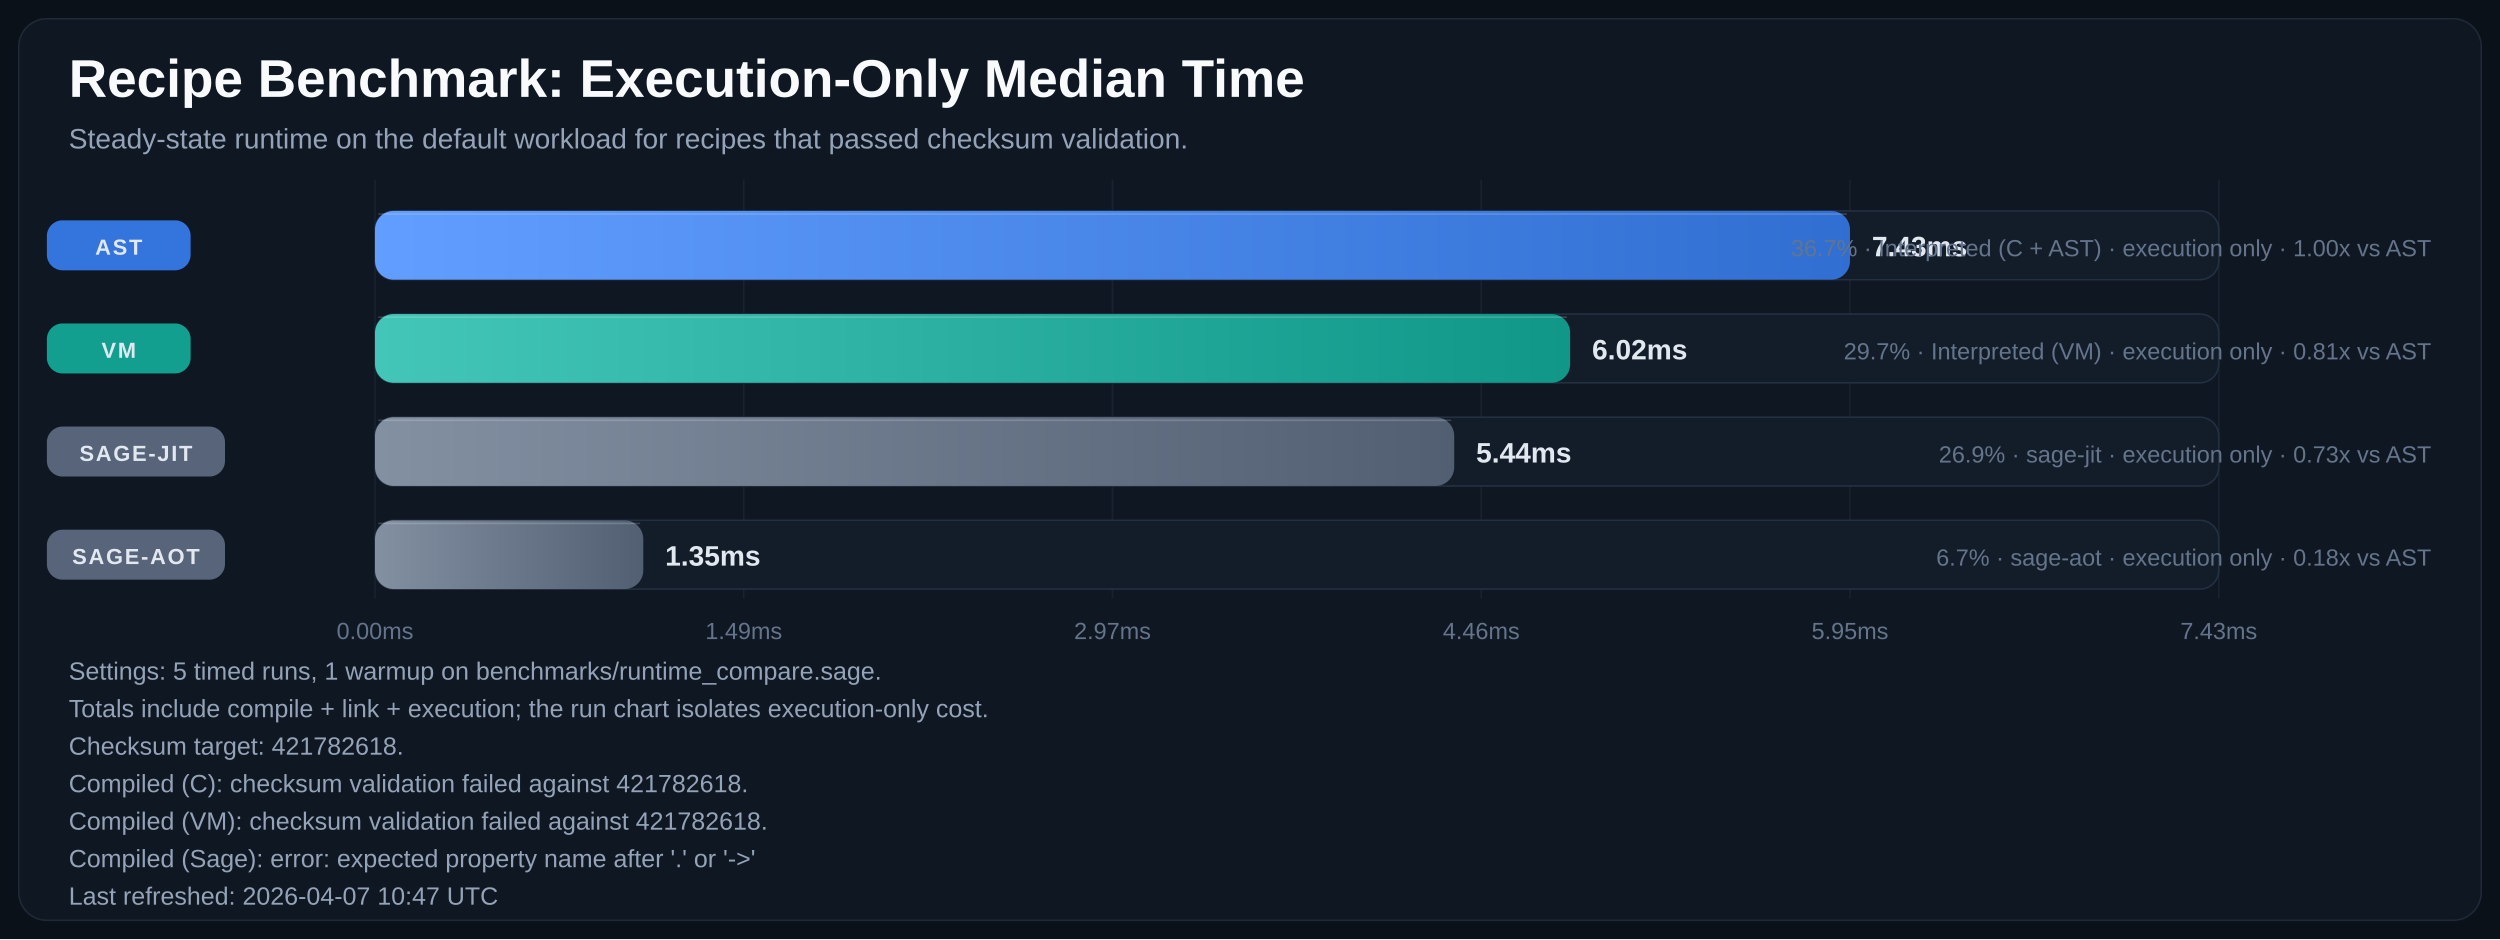
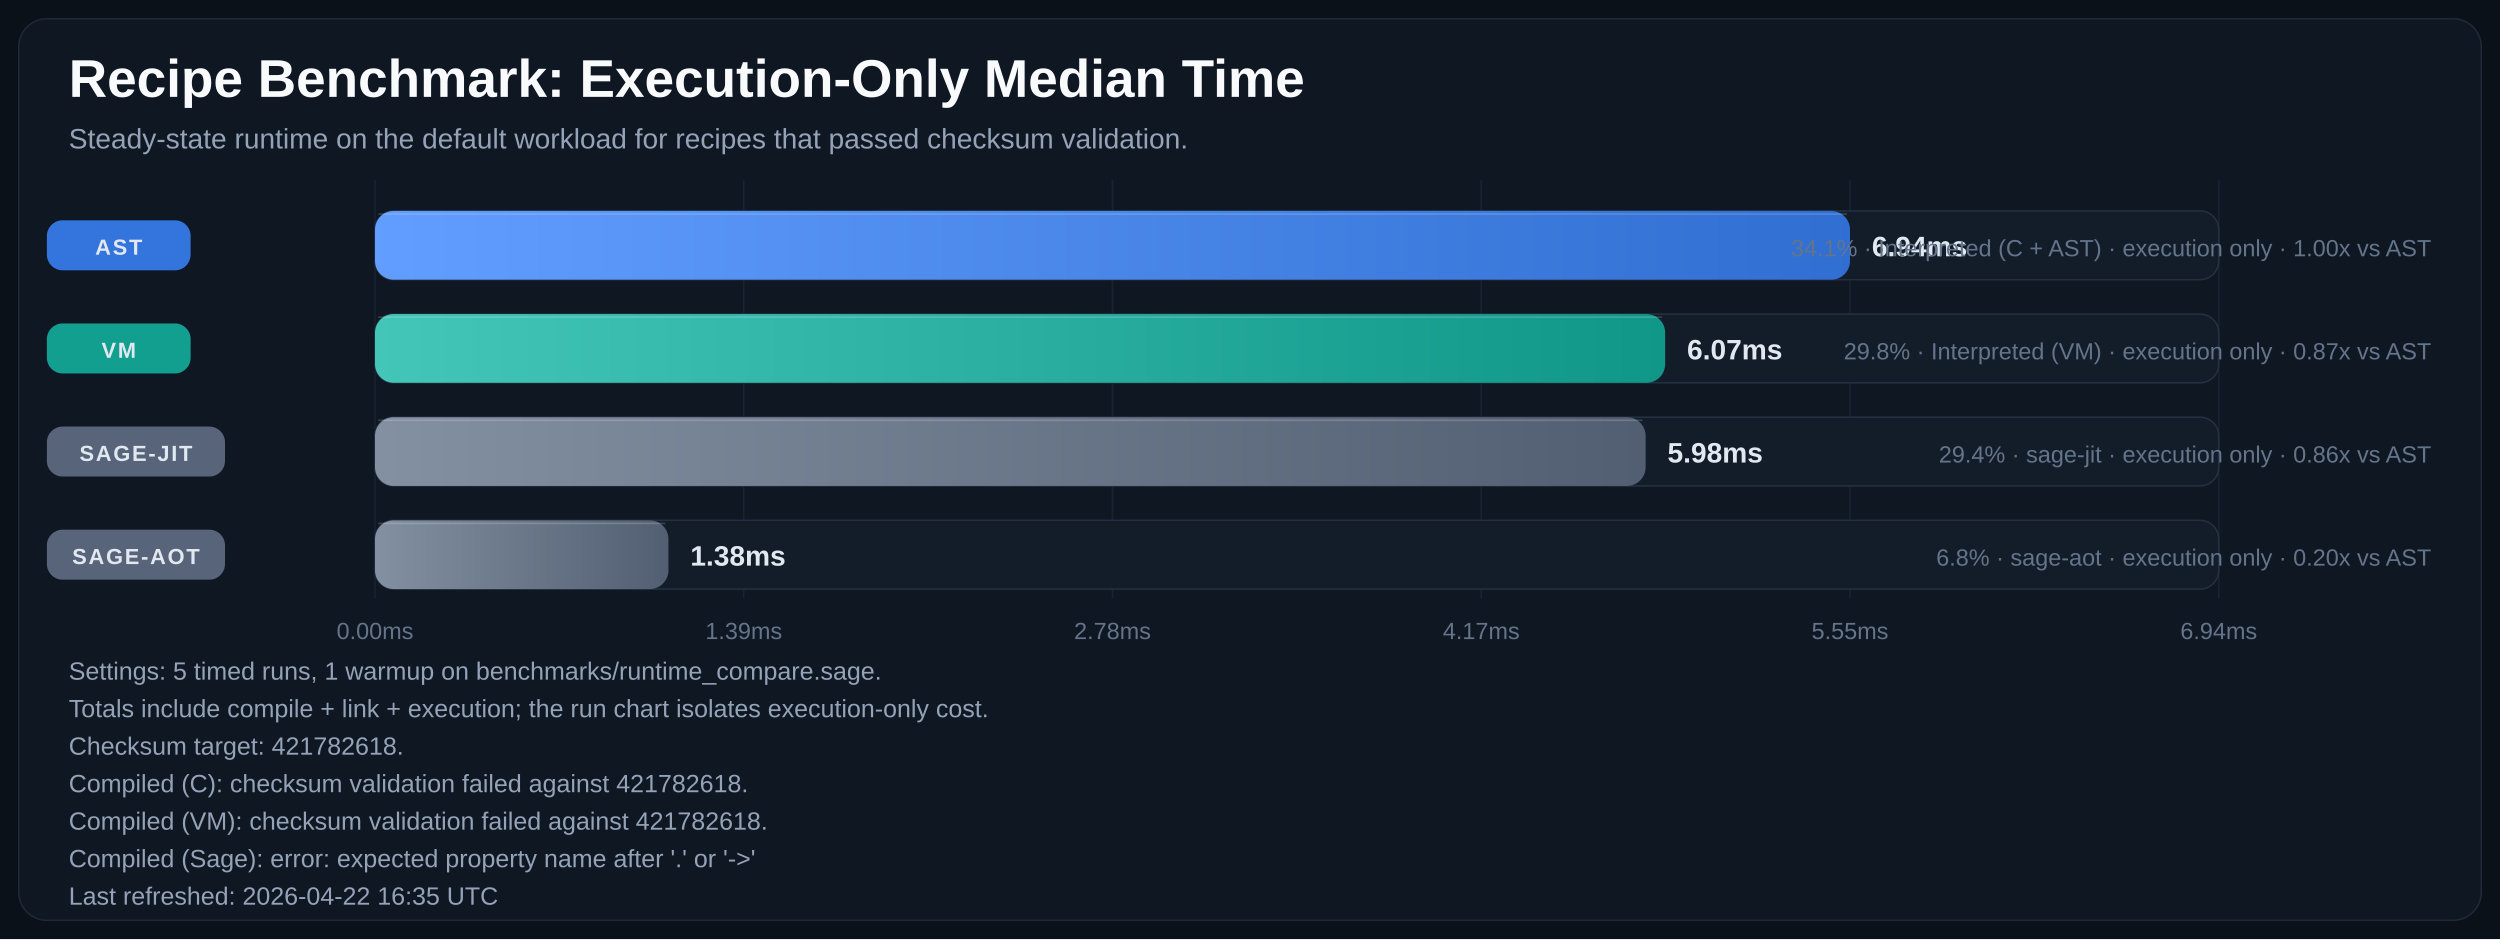
<svg xmlns="http://www.w3.org/2000/svg" width="1600" height="601" viewBox="0 0 1600 601" role="img" aria-labelledby="title desc">
  <defs>
    <linearGradient id="bar-gradient-0" x1="0%" y1="0%" x2="100%" y2="0%">
      <stop offset="0%" stop-color="#619EFF" />
      <stop offset="100%" stop-color="#306ED1" />
    </linearGradient>
    <linearGradient id="bar-gradient-1" x1="0%" y1="0%" x2="100%" y2="0%">
      <stop offset="0%" stop-color="#43C6B8" />
      <stop offset="100%" stop-color="#109788" />
    </linearGradient>
    <linearGradient id="bar-gradient-2" x1="0%" y1="0%" x2="100%" y2="0%">
      <stop offset="0%" stop-color="#8390A2" />
      <stop offset="100%" stop-color="#525F72" />
    </linearGradient>
    <linearGradient id="bar-gradient-3" x1="0%" y1="0%" x2="100%" y2="0%">
      <stop offset="0%" stop-color="#8390A2" />
      <stop offset="100%" stop-color="#525F72" />
    </linearGradient>
  </defs>
  <rect width="100%" height="100%" fill="#0B1118" />
  <rect x="12" y="12" width="1576" height="577" rx="18" fill="#0F1722" stroke="#1F2937" />
  <text x="44" y="62" fill="#F8FAFC" font-size="34" font-family="Segoe UI, Arial, sans-serif" font-weight="700">Recipe Benchmark: Execution-Only Median Time</text>
  <text x="44" y="95" fill="#94A3B8" font-size="18" font-family="Segoe UI, Arial, sans-serif">Steady-state runtime on the default workload for recipes that passed checksum validation.</text>
  <line x1="240.0" y1="115" x2="240.0" y2="383" stroke="#182231" stroke-width="1" />
  <text x="240.0" y="409" text-anchor="middle" fill="#64748B" font-size="15" font-family="Segoe UI, Arial, sans-serif">0.00ms</text>
  <line x1="476.0" y1="115" x2="476.0" y2="383" stroke="#182231" stroke-width="1" />
-   <text x="476.0" y="409" text-anchor="middle" fill="#64748B" font-size="15" font-family="Segoe UI, Arial, sans-serif">1.49ms</text>
+   <text x="476.0" y="409" text-anchor="middle" fill="#64748B" font-size="15" font-family="Segoe UI, Arial, sans-serif">1.39ms</text>
  <line x1="712.0" y1="115" x2="712.0" y2="383" stroke="#182231" stroke-width="1" />
-   <text x="712.0" y="409" text-anchor="middle" fill="#64748B" font-size="15" font-family="Segoe UI, Arial, sans-serif">2.97ms</text>
+   <text x="712.0" y="409" text-anchor="middle" fill="#64748B" font-size="15" font-family="Segoe UI, Arial, sans-serif">2.78ms</text>
  <line x1="948.0" y1="115" x2="948.0" y2="383" stroke="#182231" stroke-width="1" />
-   <text x="948.0" y="409" text-anchor="middle" fill="#64748B" font-size="15" font-family="Segoe UI, Arial, sans-serif">4.46ms</text>
+   <text x="948.0" y="409" text-anchor="middle" fill="#64748B" font-size="15" font-family="Segoe UI, Arial, sans-serif">4.17ms</text>
  <line x1="1184.0" y1="115" x2="1184.0" y2="383" stroke="#182231" stroke-width="1" />
-   <text x="1184.0" y="409" text-anchor="middle" fill="#64748B" font-size="15" font-family="Segoe UI, Arial, sans-serif">5.95ms</text>
+   <text x="1184.0" y="409" text-anchor="middle" fill="#64748B" font-size="15" font-family="Segoe UI, Arial, sans-serif">5.55ms</text>
  <line x1="1420.0" y1="115" x2="1420.0" y2="383" stroke="#182231" stroke-width="1" />
-   <text x="1420.0" y="409" text-anchor="middle" fill="#64748B" font-size="15" font-family="Segoe UI, Arial, sans-serif">7.43ms</text>
+   <text x="1420.0" y="409" text-anchor="middle" fill="#64748B" font-size="15" font-family="Segoe UI, Arial, sans-serif">6.94ms</text>
  <rect x="30" y="141.0" width="92" height="32" rx="10" fill="#3479E6" opacity="0.95" />
  <text x="76.0" y="163.0" text-anchor="middle" fill="#E2E8F0" font-size="14" font-family="Segoe UI, Arial, sans-serif" font-weight="700" letter-spacing="1.1">AST</text>
  <rect x="240" y="135" width="1180" height="44" rx="12" fill="#131D2A" stroke="#233041" />
  <rect x="240" y="135" width="944.0" height="44" rx="12" fill="url(#bar-gradient-0)" />
  <line x1="242.0" y1="137.0" x2="1182.0" y2="137.0" stroke="#F8FAFC" stroke-opacity="0.18" />
-   <text x="1198.0" y="164.0" text-anchor="start" fill="#E2E8F0" font-size="18" font-family="Segoe UI, Arial, sans-serif" font-weight="700">7.43ms</text>
-   <text x="1556" y="164.0" text-anchor="end" fill="#64748B" font-size="15" font-family="Segoe UI, Arial, sans-serif">36.7% · Interpreted (C + AST) · execution only · 1.00x vs AST</text>
+   <text x="1198.0" y="164.0" text-anchor="start" fill="#E2E8F0" font-size="18" font-family="Segoe UI, Arial, sans-serif" font-weight="700">6.94ms</text>
+   <text x="1556" y="164.0" text-anchor="end" fill="#64748B" font-size="15" font-family="Segoe UI, Arial, sans-serif">34.1% · Interpreted (C + AST) · execution only · 1.00x vs AST</text>
  <rect x="30" y="207.0" width="92" height="32" rx="10" fill="#12A695" opacity="0.95" />
  <text x="76.0" y="229.0" text-anchor="middle" fill="#E2E8F0" font-size="14" font-family="Segoe UI, Arial, sans-serif" font-weight="700" letter-spacing="1.1">VM</text>
  <rect x="240" y="201" width="1180" height="44" rx="12" fill="#131D2A" stroke="#233041" />
-   <rect x="240" y="201" width="764.9" height="44" rx="12" fill="url(#bar-gradient-1)" />
-   <line x1="242.0" y1="203.0" x2="1002.9" y2="203.0" stroke="#F8FAFC" stroke-opacity="0.18" />
-   <text x="1018.9" y="230.0" text-anchor="start" fill="#E2E8F0" font-size="18" font-family="Segoe UI, Arial, sans-serif" font-weight="700">6.02ms</text>
-   <text x="1556" y="230.0" text-anchor="end" fill="#64748B" font-size="15" font-family="Segoe UI, Arial, sans-serif">29.7% · Interpreted (VM) · execution only · 0.81x vs AST</text>
+   <rect x="240" y="201" width="825.7" height="44" rx="12" fill="url(#bar-gradient-1)" />
+   <line x1="242.0" y1="203.0" x2="1063.7" y2="203.0" stroke="#F8FAFC" stroke-opacity="0.18" />
+   <text x="1079.7" y="230.0" text-anchor="start" fill="#E2E8F0" font-size="18" font-family="Segoe UI, Arial, sans-serif" font-weight="700">6.07ms</text>
+   <text x="1556" y="230.0" text-anchor="end" fill="#64748B" font-size="15" font-family="Segoe UI, Arial, sans-serif">29.8% · Interpreted (VM) · execution only · 0.87x vs AST</text>
  <rect x="30" y="273.0" width="114" height="32" rx="10" fill="#5A687D" opacity="0.95" />
  <text x="87.0" y="295.0" text-anchor="middle" fill="#E2E8F0" font-size="14" font-family="Segoe UI, Arial, sans-serif" font-weight="700" letter-spacing="1.1">SAGE-JIT</text>
  <rect x="240" y="267" width="1180" height="44" rx="12" fill="#131D2A" stroke="#233041" />
-   <rect x="240" y="267" width="690.7" height="44" rx="12" fill="url(#bar-gradient-2)" />
-   <line x1="242.0" y1="269.0" x2="928.7" y2="269.0" stroke="#F8FAFC" stroke-opacity="0.18" />
-   <text x="944.7" y="296.0" text-anchor="start" fill="#E2E8F0" font-size="18" font-family="Segoe UI, Arial, sans-serif" font-weight="700">5.44ms</text>
-   <text x="1556" y="296.0" text-anchor="end" fill="#64748B" font-size="15" font-family="Segoe UI, Arial, sans-serif">26.9% · sage-jit · execution only · 0.73x vs AST</text>
+   <rect x="240" y="267" width="813.2" height="44" rx="12" fill="url(#bar-gradient-2)" />
+   <line x1="242.0" y1="269.0" x2="1051.2" y2="269.0" stroke="#F8FAFC" stroke-opacity="0.18" />
+   <text x="1067.2" y="296.0" text-anchor="start" fill="#E2E8F0" font-size="18" font-family="Segoe UI, Arial, sans-serif" font-weight="700">5.98ms</text>
+   <text x="1556" y="296.0" text-anchor="end" fill="#64748B" font-size="15" font-family="Segoe UI, Arial, sans-serif">29.4% · sage-jit · execution only · 0.86x vs AST</text>
  <rect x="30" y="339.0" width="114" height="32" rx="10" fill="#5A687D" opacity="0.95" />
  <text x="87.0" y="361.0" text-anchor="middle" fill="#E2E8F0" font-size="14" font-family="Segoe UI, Arial, sans-serif" font-weight="700" letter-spacing="1.1">SAGE-AOT</text>
  <rect x="240" y="333" width="1180" height="44" rx="12" fill="#131D2A" stroke="#233041" />
-   <rect x="240" y="333" width="171.7" height="44" rx="12" fill="url(#bar-gradient-3)" />
-   <line x1="242.0" y1="335.0" x2="409.7" y2="335.0" stroke="#F8FAFC" stroke-opacity="0.18" />
-   <text x="425.7" y="362.0" text-anchor="start" fill="#E2E8F0" font-size="18" font-family="Segoe UI, Arial, sans-serif" font-weight="700">1.35ms</text>
-   <text x="1556" y="362.0" text-anchor="end" fill="#64748B" font-size="15" font-family="Segoe UI, Arial, sans-serif">6.7% · sage-aot · execution only · 0.18x vs AST</text>
+   <rect x="240" y="333" width="187.8" height="44" rx="12" fill="url(#bar-gradient-3)" />
+   <line x1="242.0" y1="335.0" x2="425.8" y2="335.0" stroke="#F8FAFC" stroke-opacity="0.18" />
+   <text x="441.8" y="362.0" text-anchor="start" fill="#E2E8F0" font-size="18" font-family="Segoe UI, Arial, sans-serif" font-weight="700">1.38ms</text>
+   <text x="1556" y="362.0" text-anchor="end" fill="#64748B" font-size="15" font-family="Segoe UI, Arial, sans-serif">6.8% · sage-aot · execution only · 0.20x vs AST</text>
  <text x="44" y="435" fill="#94A3B8" font-size="16" font-family="Segoe UI, Arial, sans-serif">Settings: 5 timed runs, 1 warmup on benchmarks/runtime_compare.sage.</text>
  <text x="44" y="459" fill="#94A3B8" font-size="16" font-family="Segoe UI, Arial, sans-serif">Totals include compile + link + execution; the run chart isolates execution-only cost.</text>
  <text x="44" y="483" fill="#94A3B8" font-size="16" font-family="Segoe UI, Arial, sans-serif">Checksum target: 421782618.</text>
  <text x="44" y="507" fill="#94A3B8" font-size="16" font-family="Segoe UI, Arial, sans-serif">Compiled (C): checksum validation failed against 421782618.</text>
  <text x="44" y="531" fill="#94A3B8" font-size="16" font-family="Segoe UI, Arial, sans-serif">Compiled (VM): checksum validation failed against 421782618.</text>
  <text x="44" y="555" fill="#94A3B8" font-size="16" font-family="Segoe UI, Arial, sans-serif">Compiled (Sage): error: expected property name after '.' or '-&gt;'</text>
-   <text x="44" y="579" fill="#94A3B8" font-size="16" font-family="Segoe UI, Arial, sans-serif">Last refreshed: 2026-04-07 10:47 UTC</text>
+   <text x="44" y="579" fill="#94A3B8" font-size="16" font-family="Segoe UI, Arial, sans-serif">Last refreshed: 2026-04-22 16:35 UTC</text>
</svg>
